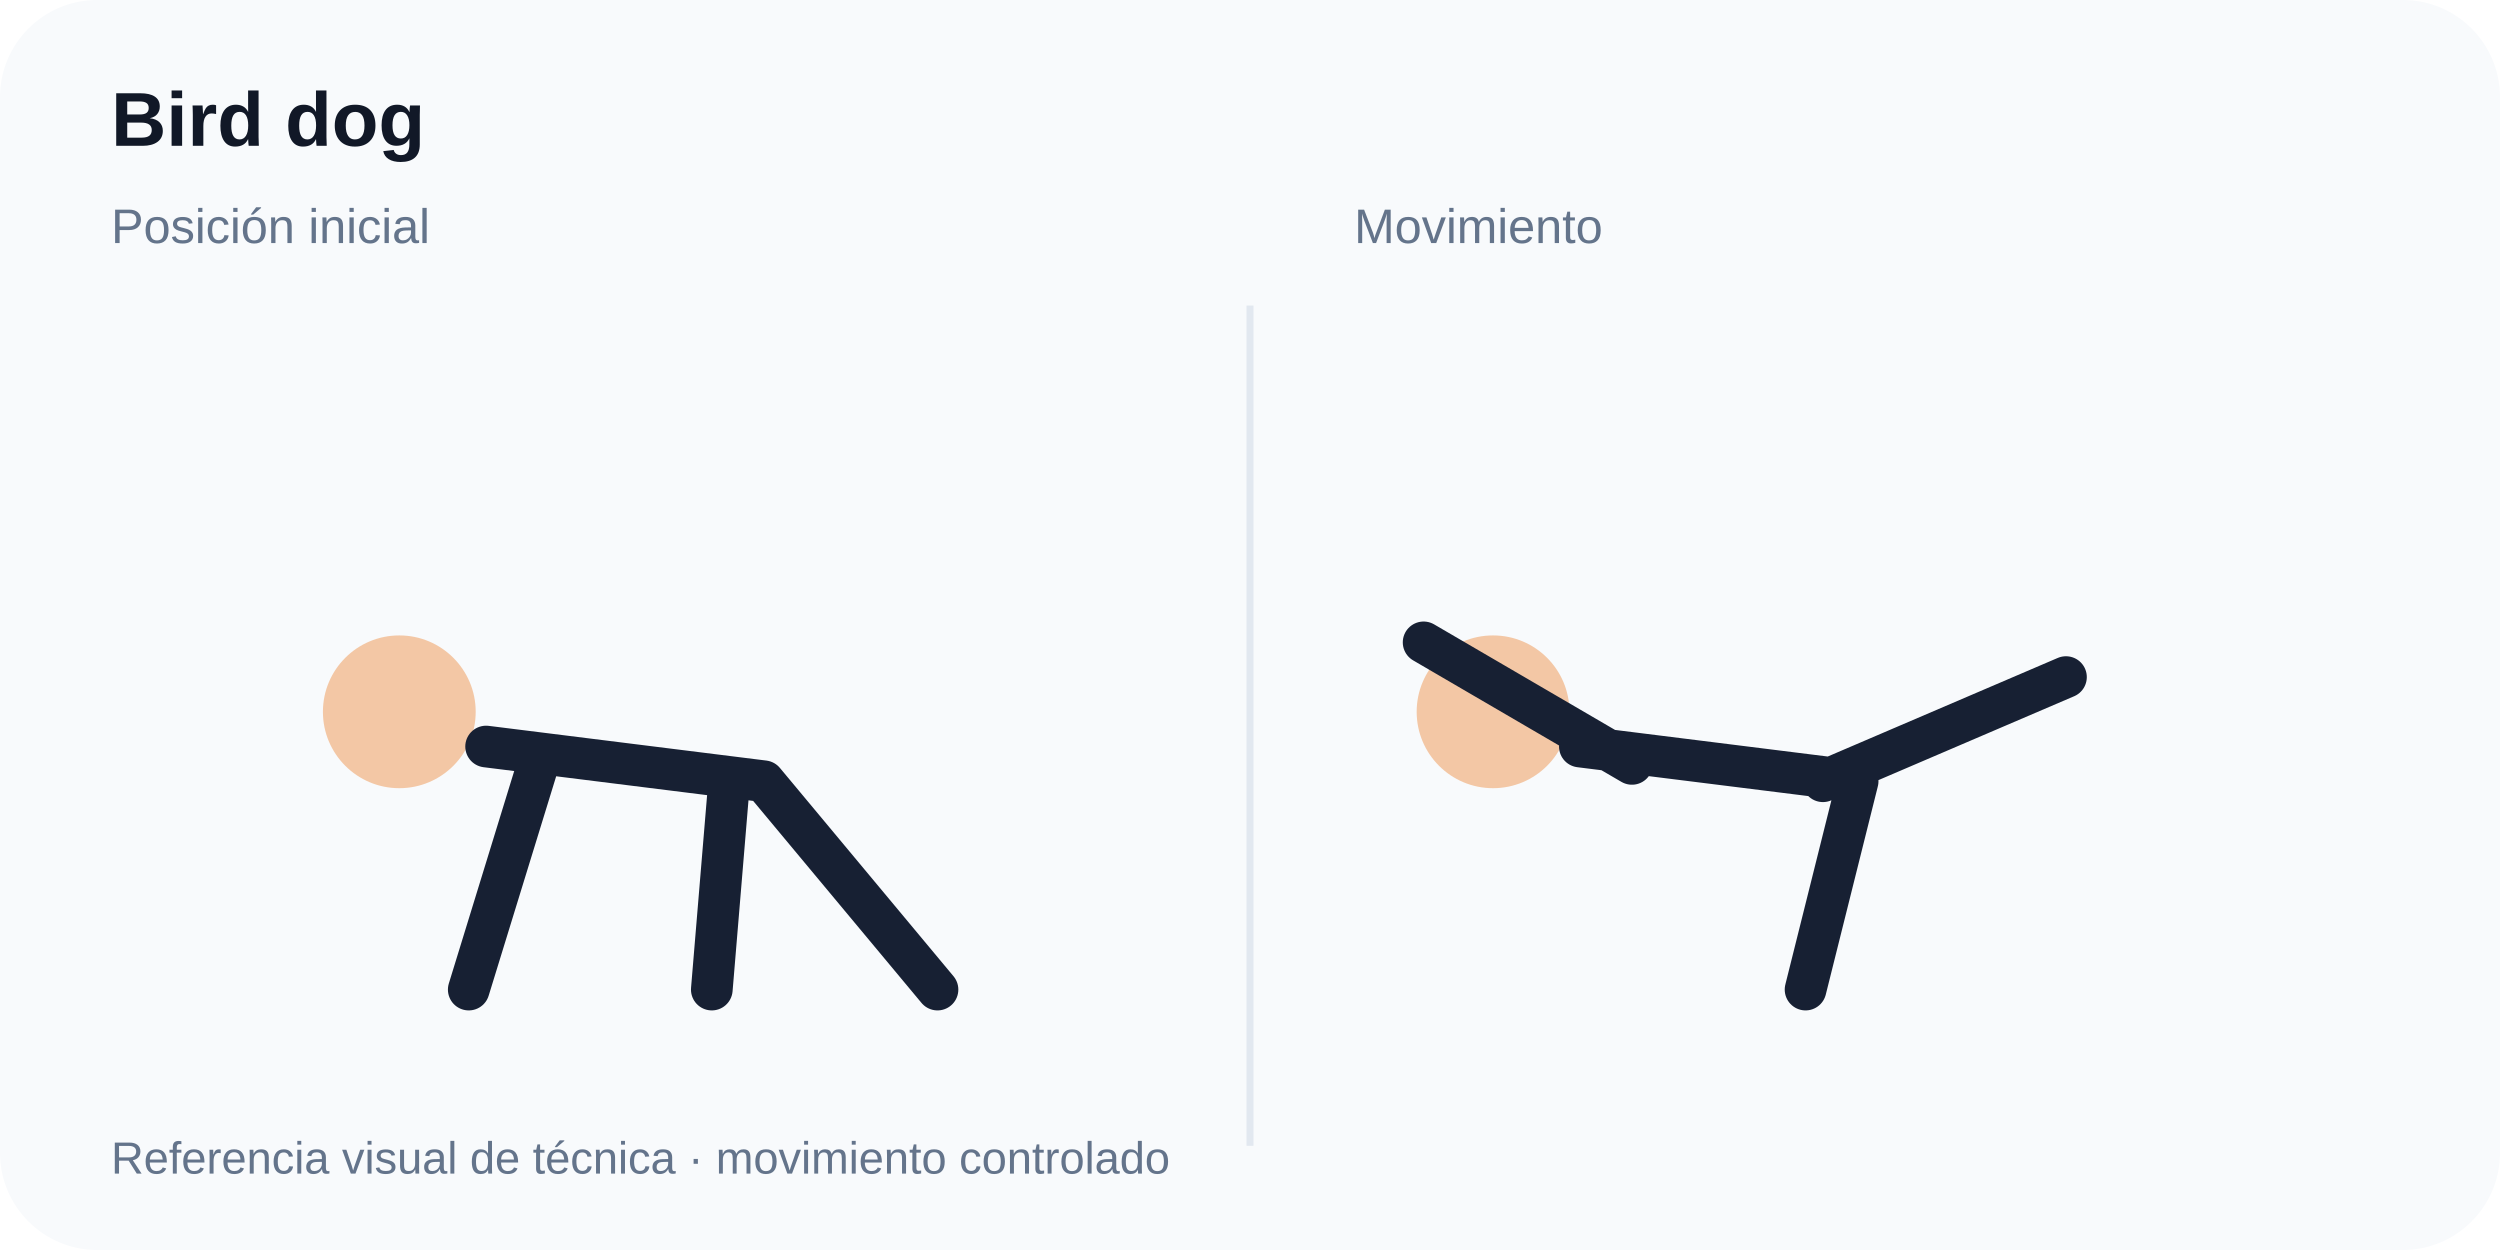
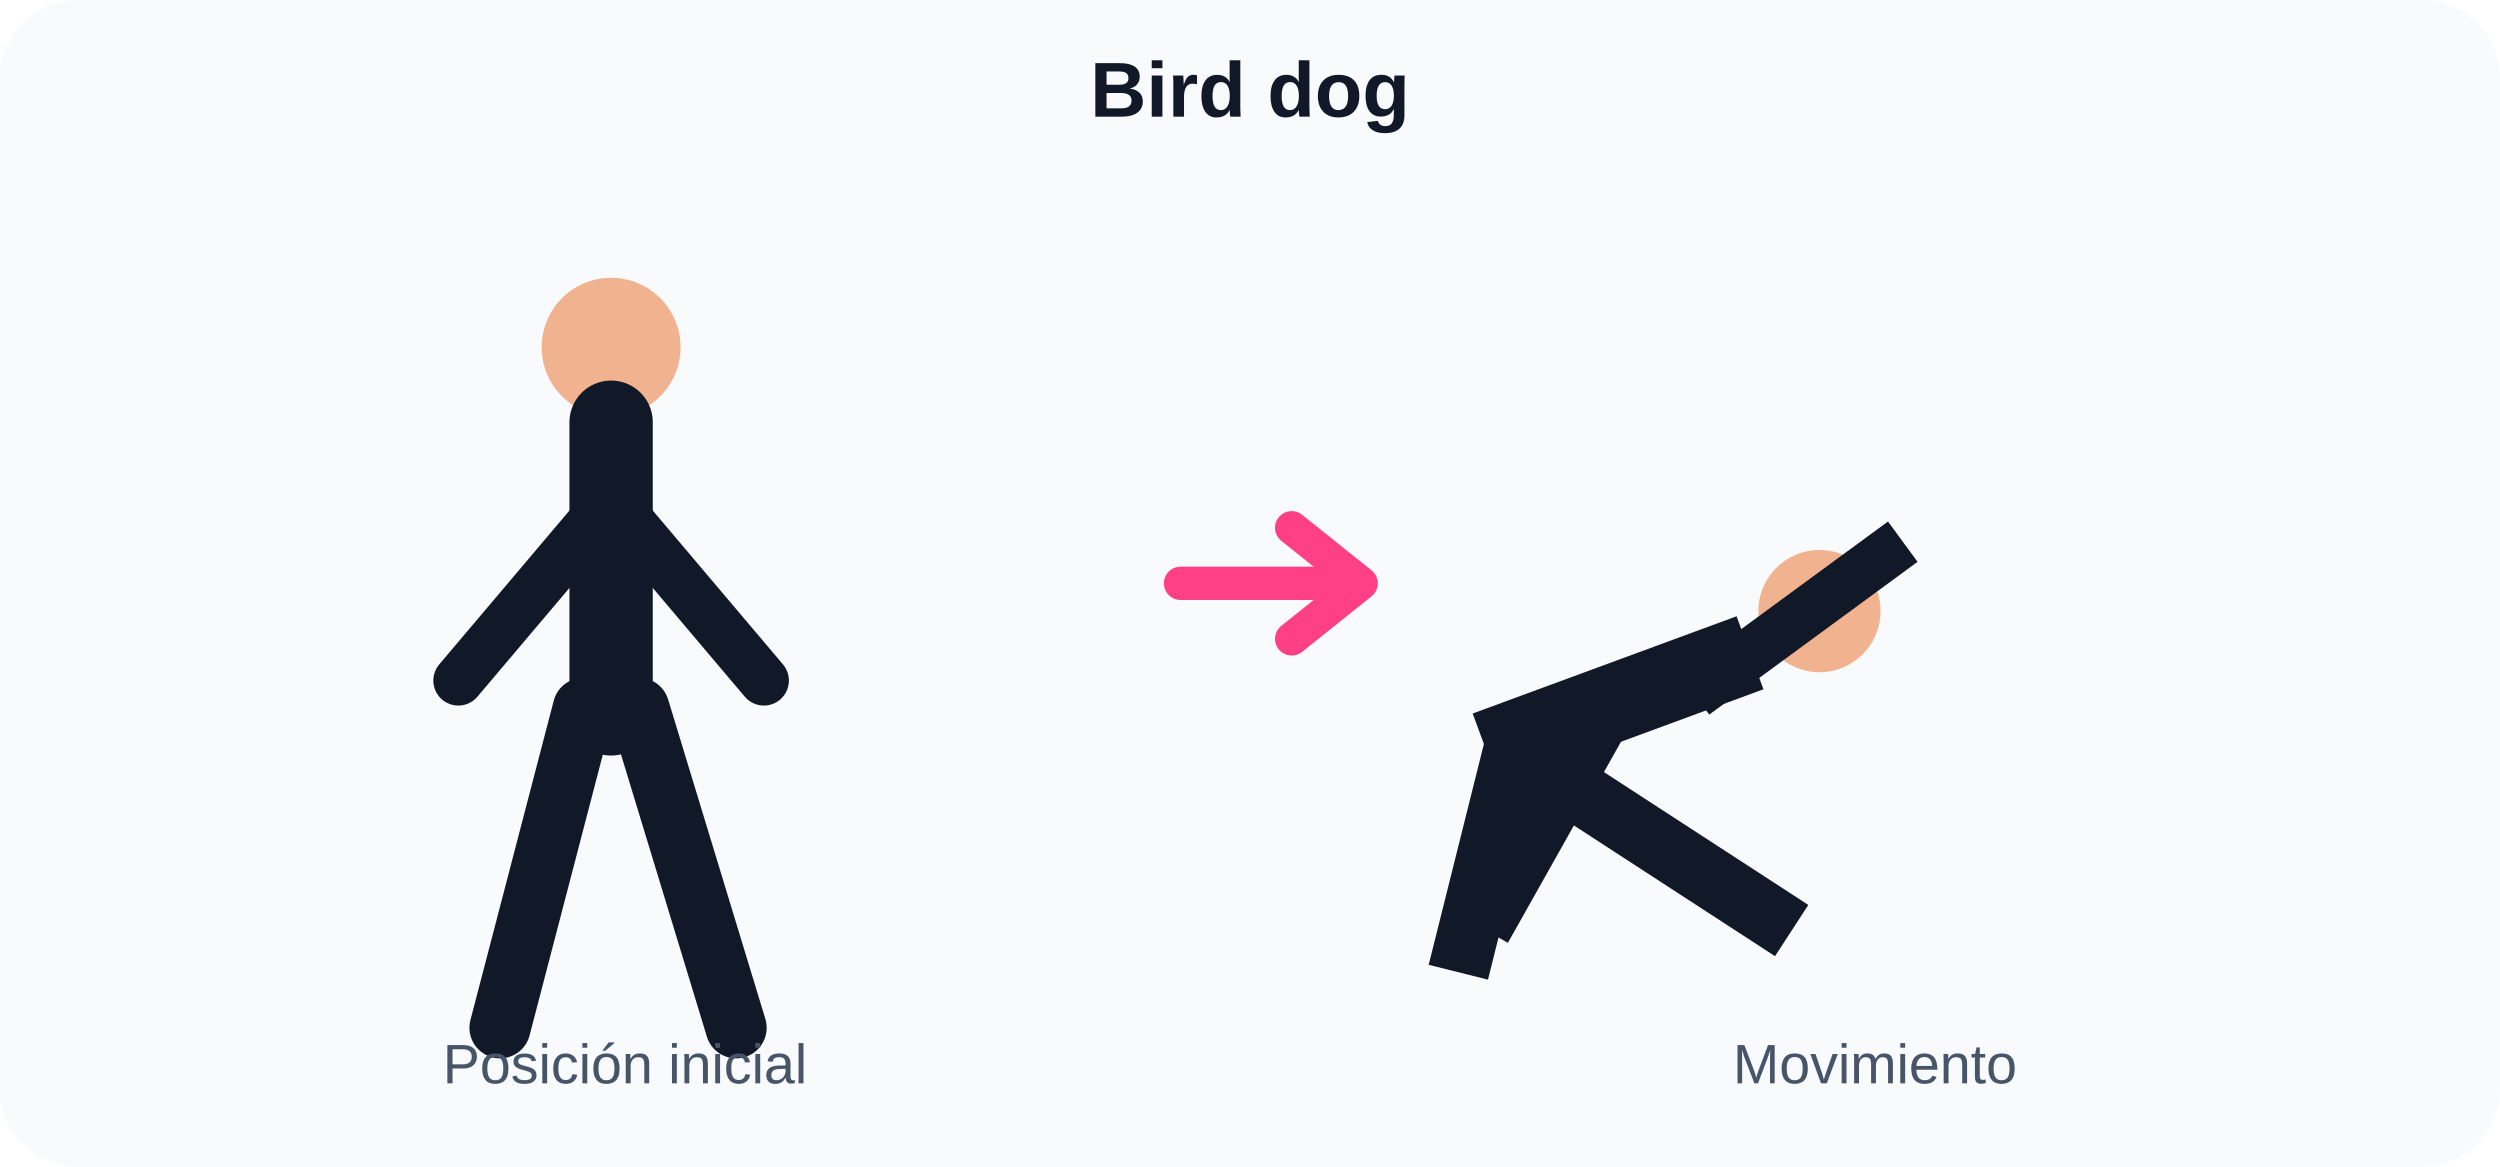
- <svg xmlns="http://www.w3.org/2000/svg" viewBox="0 0 720 360">
-   <rect width="720" height="360" rx="28" fill="#f8fafc" />
-   <text x="32" y="42" font-family="Arial" font-size="22" font-weight="700" fill="#111827">Bird dog</text>
-   <text x="32" y="70" font-family="Arial" font-size="14" fill="#64748b">Posición inicial</text>
-   <text x="390" y="70" font-family="Arial" font-size="14" fill="#64748b">Movimiento</text>
-   <g stroke="#172033" stroke-width="12" stroke-linecap="round" fill="none">
-     <circle cx="115" cy="205" r="22" fill="#f3c7a5" stroke="none" />
-     <path d="M140 215 L220 225 M155 220 L135 285 M210 225 L205 285 M220 225 L270 285" />
+ <svg xmlns="http://www.w3.org/2000/svg" width="900" height="420" viewBox="0 0 900 420">
+   <rect width="900" height="420" rx="28" fill="#f8fafc" />
+   <text x="450" y="42" text-anchor="middle" font-family="Arial" font-size="28" font-weight="700" fill="#111827">Bird dog</text>
+   <g transform="translate(80,70)">
+     <circle cx="140" cy="55" r="25" fill="#f1b38f" />
+     <path d="M140 82v105" stroke="#111827" stroke-width="30" stroke-linecap="round" />
+     <path d="M140 110l-55 65M140 110l55 65" stroke="#111827" stroke-width="18" stroke-linecap="round" />
+     <path d="M130 185l-30 115M150 185l35 115" stroke="#111827" stroke-width="22" stroke-linecap="round" />
  </g>
-   <g stroke="#172033" stroke-width="12" stroke-linecap="round" fill="none">
-     <circle cx="430" cy="205" r="22" fill="#f3c7a5" stroke="none" />
-     <path d="M455 215 L535 225 M470 220 L410 185 M525 225 L595 195 M535 225 L520 285" />
+   <path d="M425 210h55" stroke="#ff3f86" stroke-width="12" stroke-linecap="round" />
+   <path d="M465 190l25 20-25 20" fill="none" stroke="#ff3f86" stroke-width="12" stroke-linecap="round" stroke-linejoin="round" />
+   <g transform="translate(510,70)">
+     <circle cx="145" cy="150" r="22" fill="#f1b38f" />
+     <path d="M120 165l-95 35" stroke="#111827" stroke-width="28" />
+     <path d="M70 185l-45 80M100 180l75-55" stroke="#111827" stroke-width="18" />
+     <path d="M35 200l-20 80M35 200l100 65" stroke="#111827" stroke-width="22" />
  </g>
-   <line x1="360" y1="88" x2="360" y2="330" stroke="#e2e8f0" stroke-width="2" />
-   <text x="32" y="338" font-family="Arial" font-size="13" fill="#64748b">Referencia visual de técnica · movimiento controlado</text>
+   <text x="225" y="390" text-anchor="middle" font-family="Arial" font-size="20" fill="#475569">Posición inicial</text>
+   <text x="675" y="390" text-anchor="middle" font-family="Arial" font-size="20" fill="#475569">Movimiento</text>
</svg>
